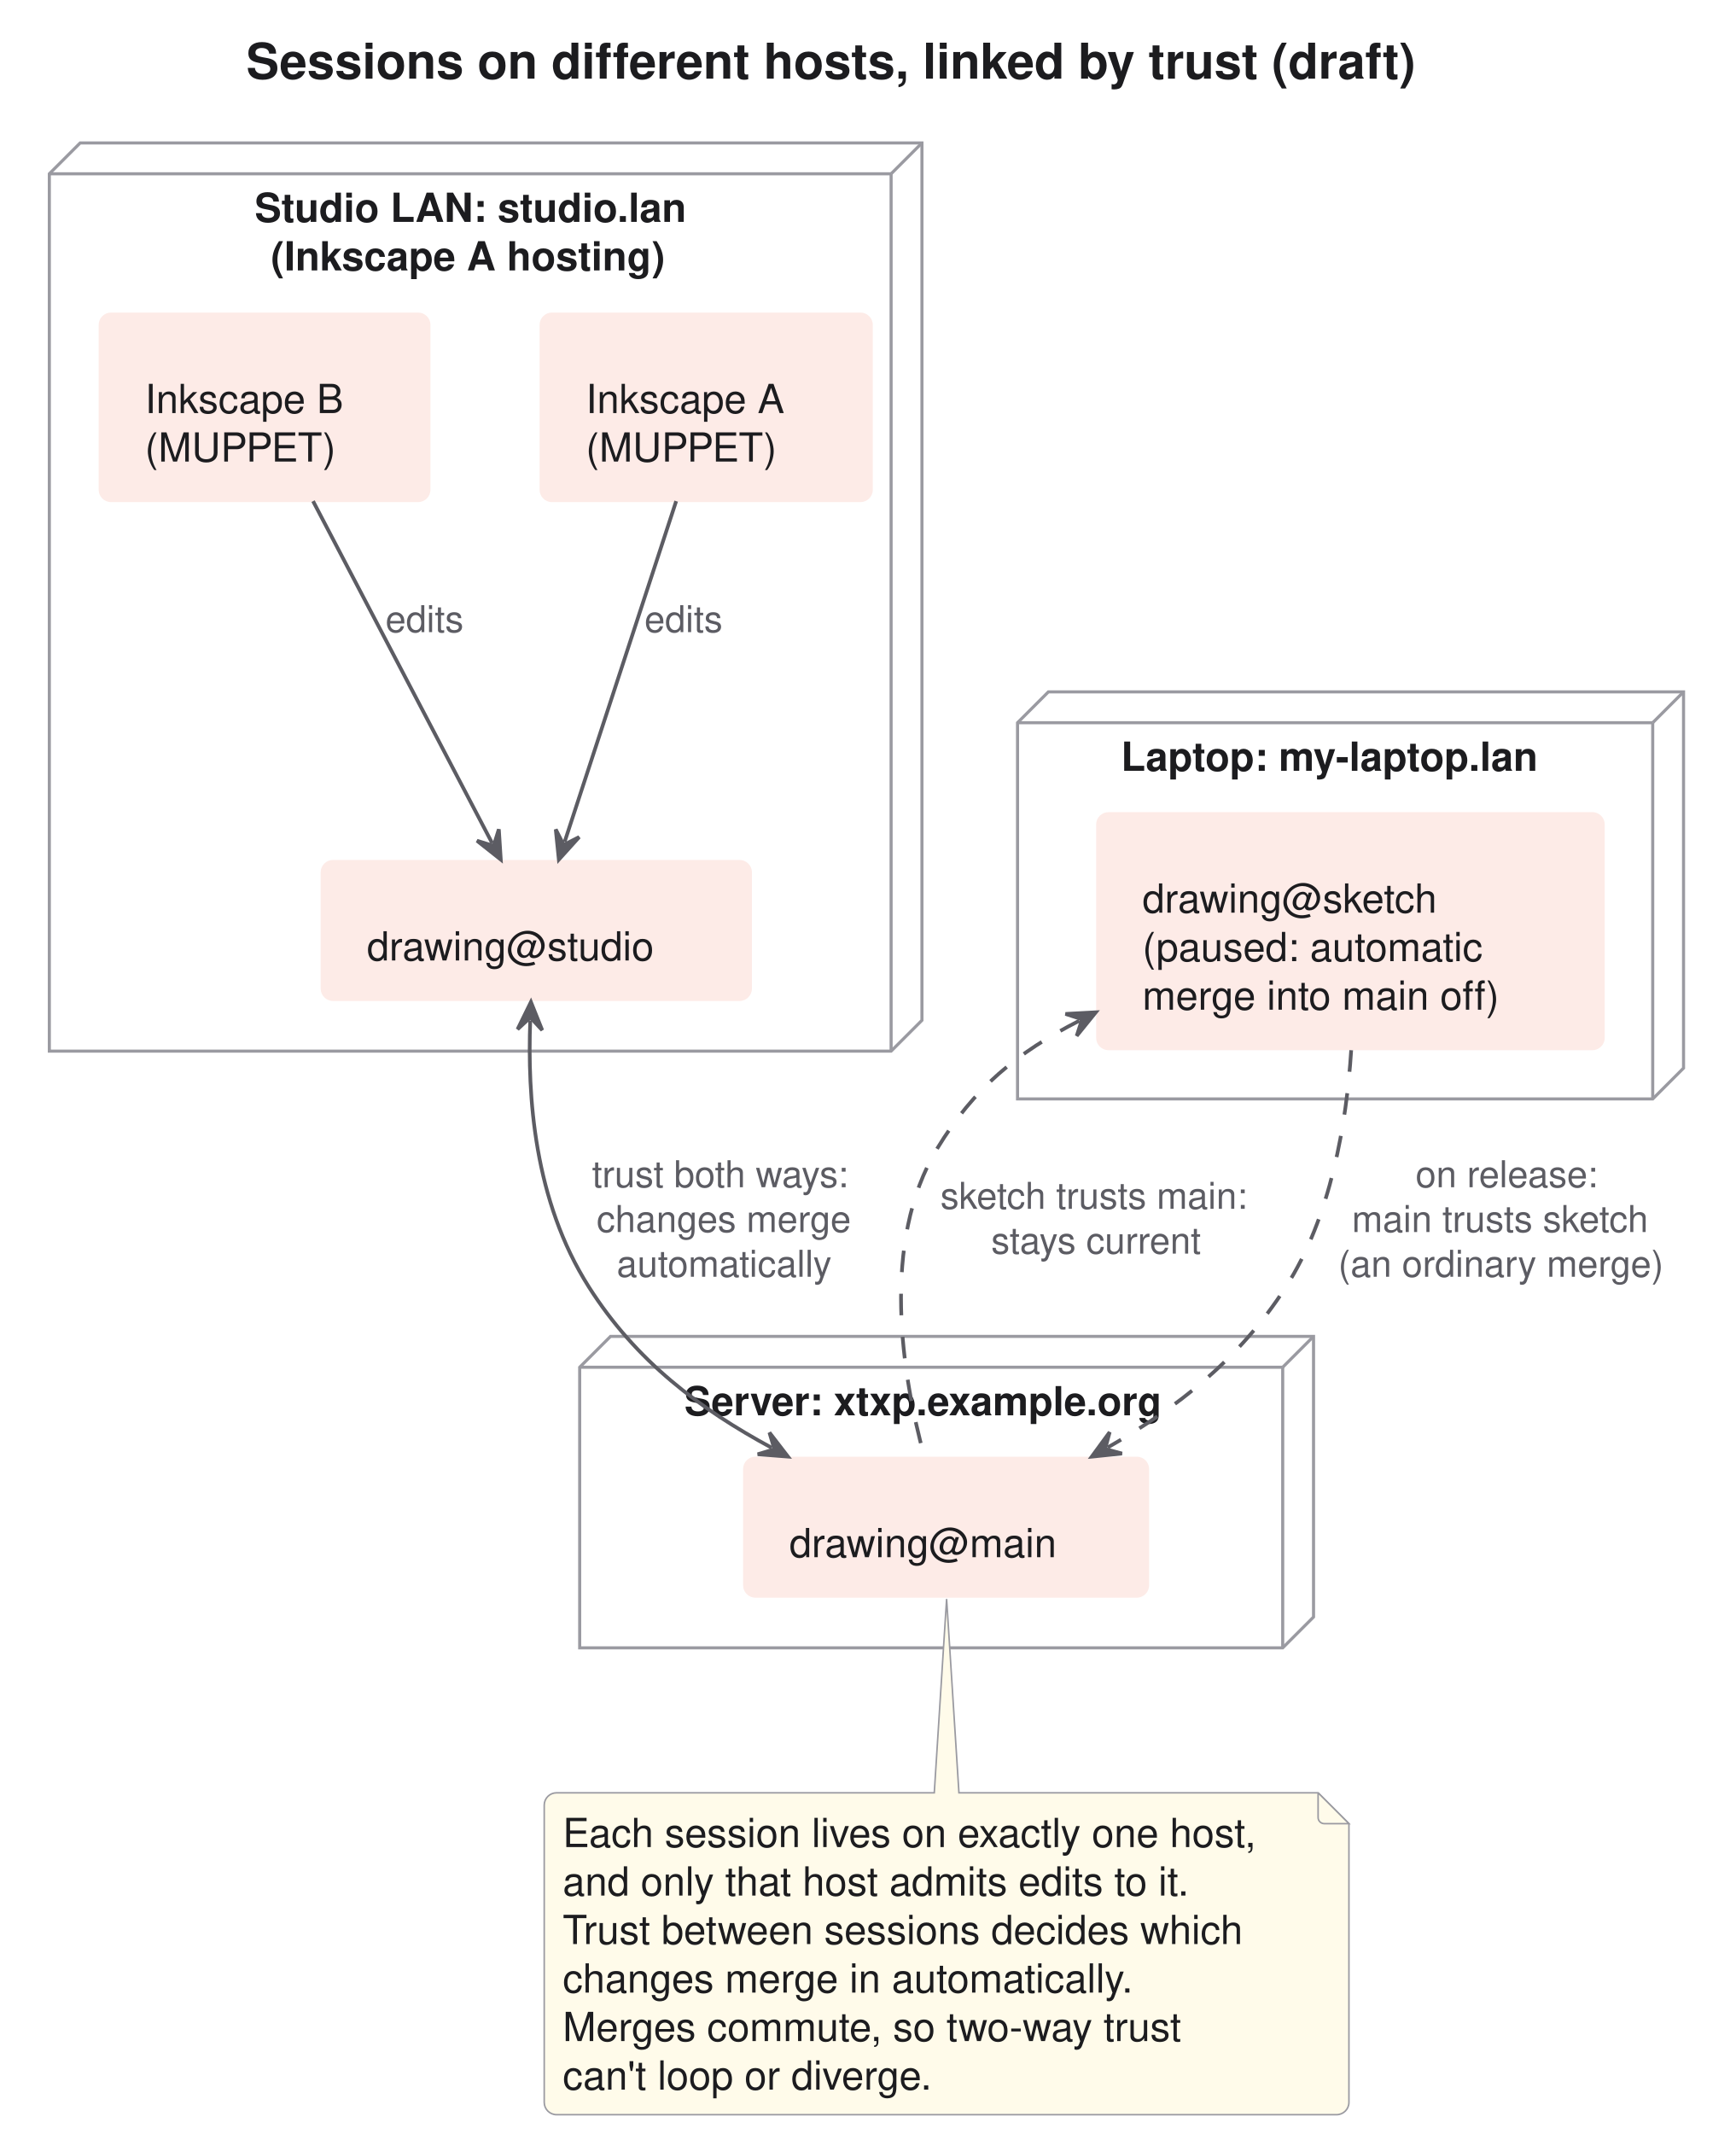
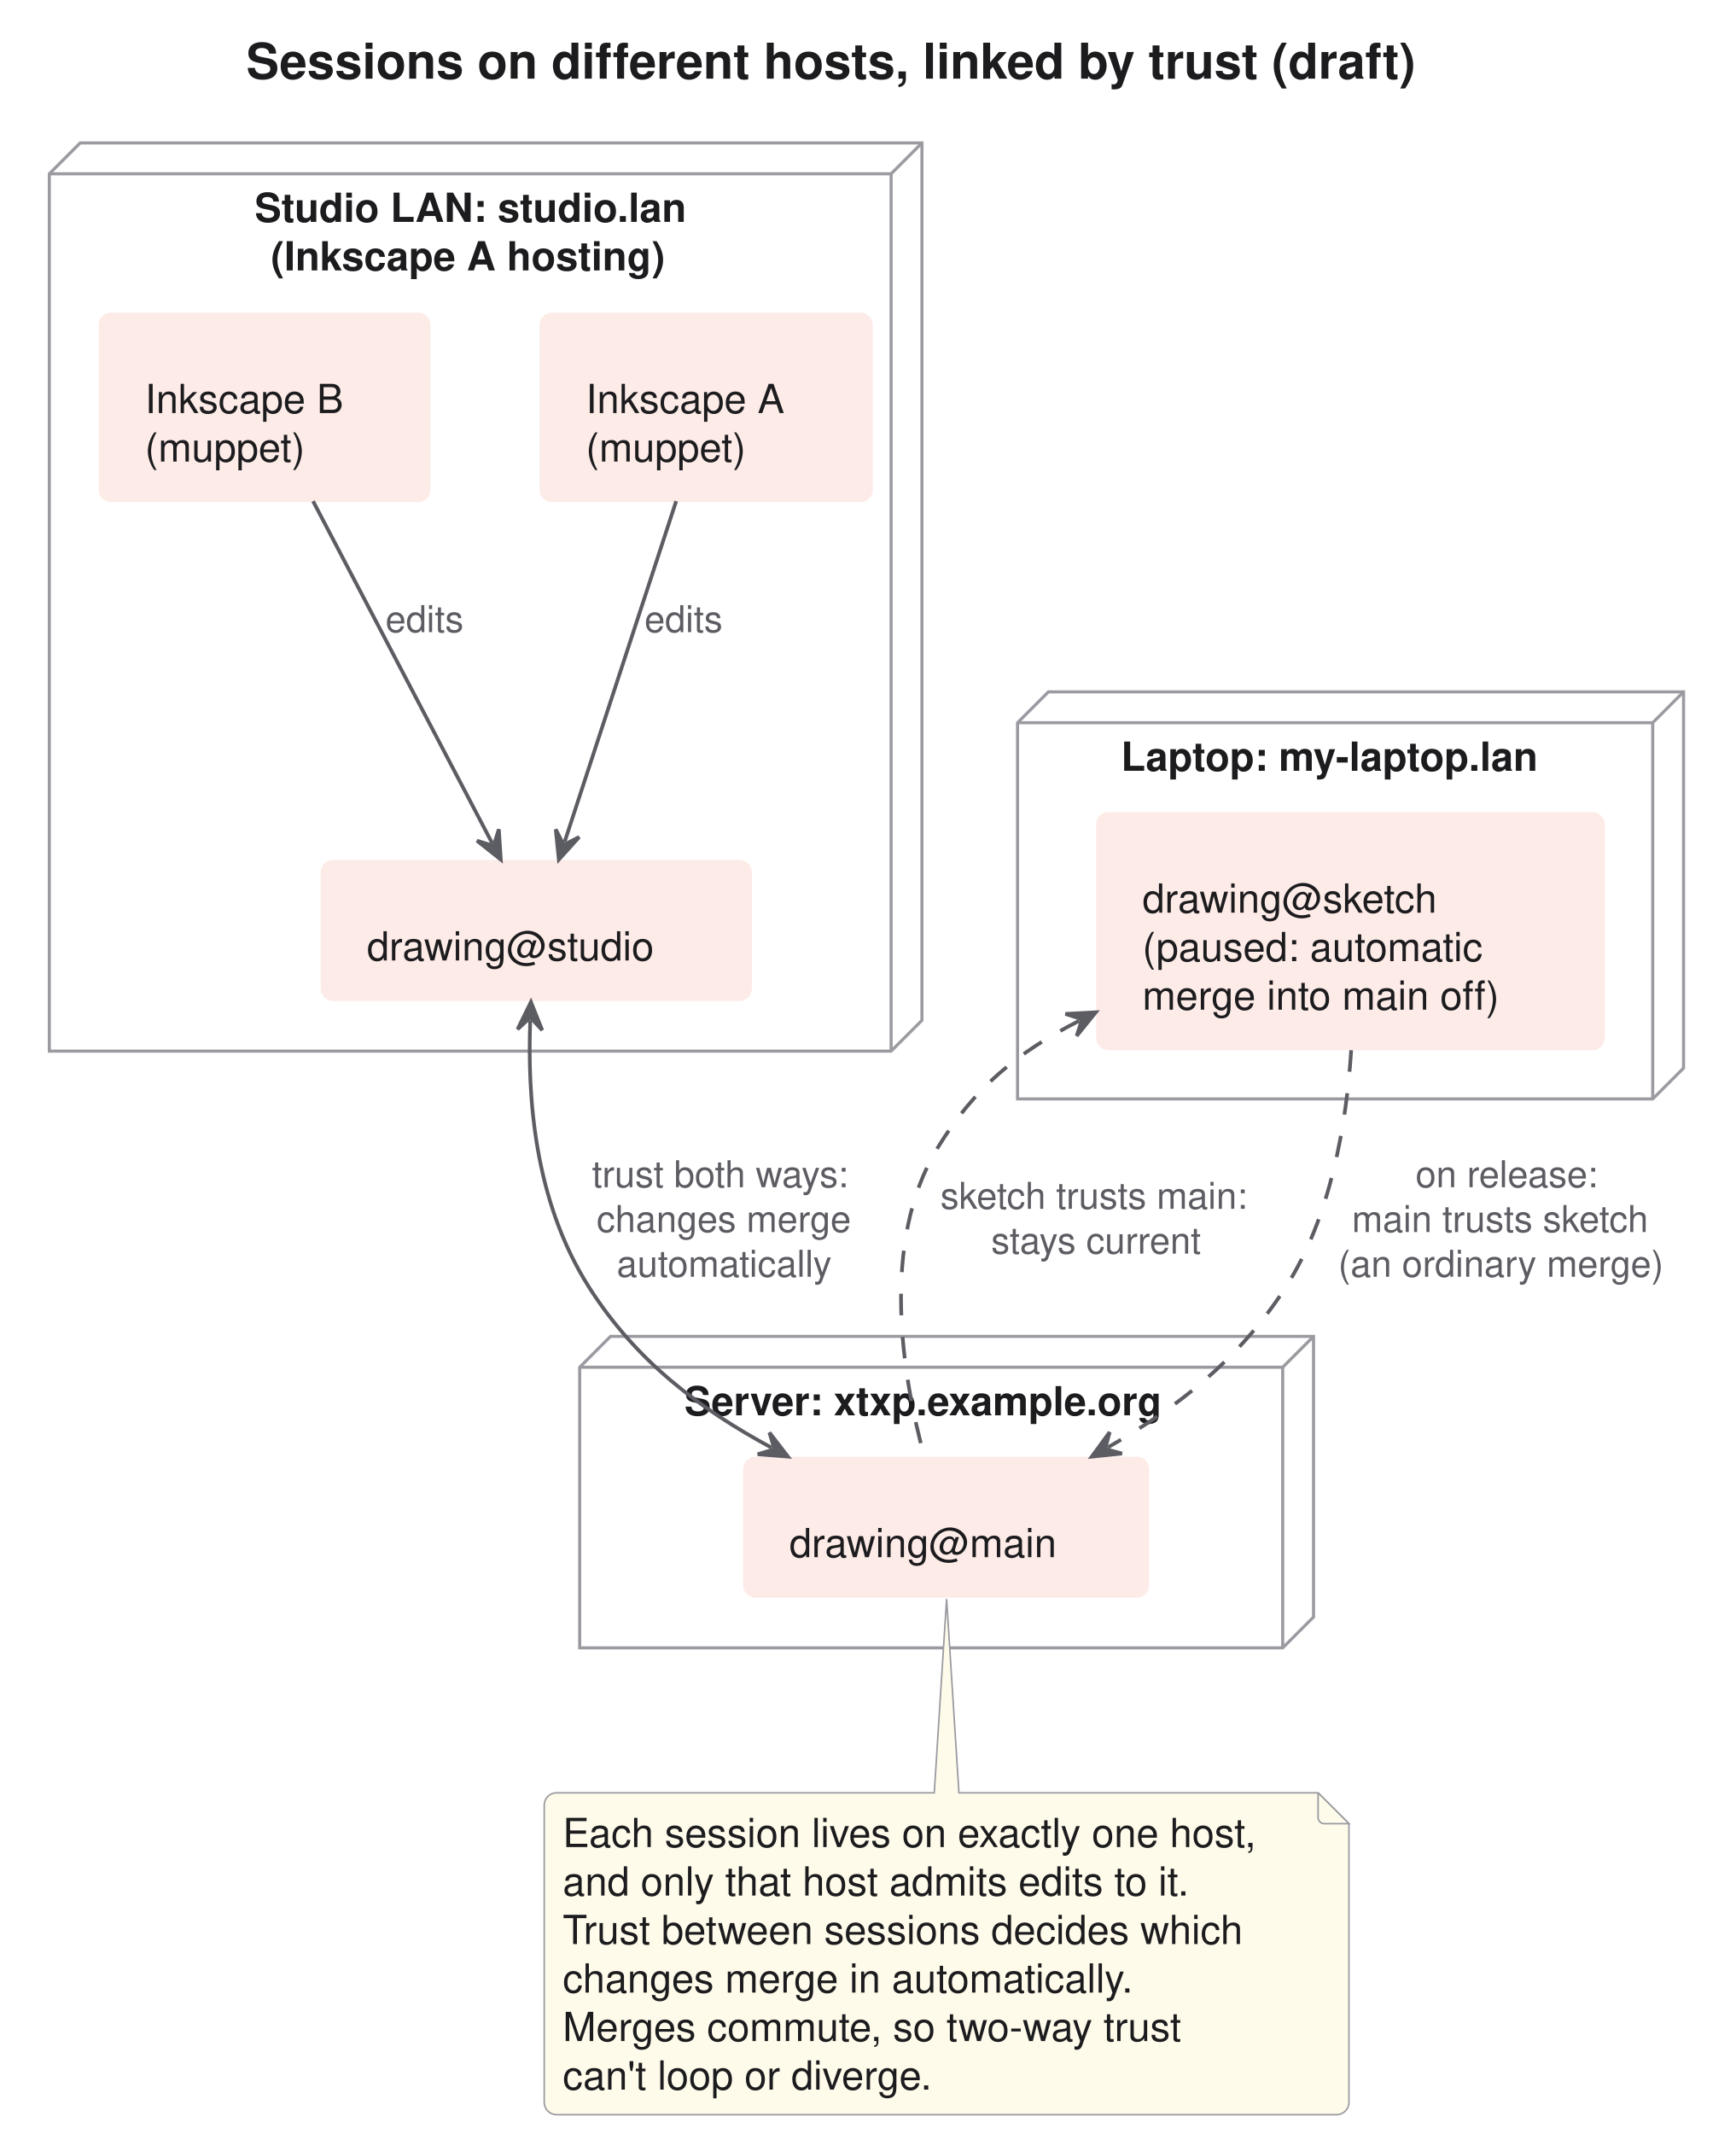
<svg xmlns="http://www.w3.org/2000/svg" contentStyleType="text/css" data-diagram-type="DESCRIPTION" height="692px" preserveAspectRatio="none" style="width:563px;height:692px;" version="1.1" viewBox="0 0 563 692" width="563px" zoomAndPan="magnify">
  <defs />
  <g>
    <g class="title" data-source-line="2">
      <text fill="#1C1C1F" font-family="Helvetica" font-size="16" font-weight="bold" lengthAdjust="spacing" textLength="389.336" x="79.832" y="25.5">Sessions on different hosts, linked by trust (draft)</text>
    </g>
    <g class="cluster" data-entity="Server. xtxp.example.org" data-source-line="4" data-uid="ent0002" id="cluster_Server. xtxp.example.org">
      <polygon fill="none" points="188,443.359,198,433.359,426,433.359,426,524.359,416,534.359,188,534.359,188,443.359" style="stroke:#9A9AA1;stroke-width:1;" />
      <line style="stroke:#9A9AA1;stroke-width:1;" x1="416" x2="426" y1="443.359" y2="433.359" />
      <line style="stroke:#9A9AA1;stroke-width:1;" x1="188" x2="416" y1="443.359" y2="443.359" />
      <line style="stroke:#9A9AA1;stroke-width:1;" x1="416" x2="416" y1="443.359" y2="534.359" />
      <text fill="#1C1C1F" font-family="Helvetica" font-size="13" font-weight="bold" lengthAdjust="spacing" textLength="162.164" x="221.918" y="458.953">Server: xtxp.example.org</text>
    </g>
    <g class="cluster" data-entity="Studio LAN. studio.lan.n.Inkscape A hosting." data-source-line="8" data-uid="ent0004" id="cluster_Studio LAN. studio.lan.n.Inkscape A hosting.">
      <polygon fill="none" points="16,56.359,26,46.359,299,46.359,299,330.859,289,340.859,16,340.859,16,56.359" style="stroke:#9A9AA1;stroke-width:1;" />
      <line style="stroke:#9A9AA1;stroke-width:1;" x1="289" x2="299" y1="56.359" y2="46.359" />
      <line style="stroke:#9A9AA1;stroke-width:1;" x1="16" x2="289" y1="56.359" y2="56.359" />
      <line style="stroke:#9A9AA1;stroke-width:1;" x1="289" x2="289" y1="56.359" y2="340.859" />
      <text fill="#1C1C1F" font-family="Helvetica" font-size="13" font-weight="bold" lengthAdjust="spacing" textLength="141.851" x="82.575" y="71.953">Studio LAN: studio.lan</text>
      <text fill="#1C1C1F" font-family="Helvetica" font-size="13" font-weight="bold" lengthAdjust="spacing" textLength="131.301" x="87.849" y="87.683">(Inkscape A hosting)</text>
    </g>
    <g class="cluster" data-entity="Laptop. my-laptop.lan" data-source-line="14" data-uid="ent0008" id="cluster_Laptop. my-laptop.lan">
      <polygon fill="none" points="330,234.359,340,224.359,546,224.359,546,346.359,536,356.359,330,356.359,330,234.359" style="stroke:#9A9AA1;stroke-width:1;" />
      <line style="stroke:#9A9AA1;stroke-width:1;" x1="536" x2="546" y1="234.359" y2="224.359" />
      <line style="stroke:#9A9AA1;stroke-width:1;" x1="330" x2="536" y1="234.359" y2="234.359" />
      <line style="stroke:#9A9AA1;stroke-width:1;" x1="536" x2="536" y1="234.359" y2="356.359" />
      <text fill="#1C1C1F" font-family="Helvetica" font-size="13" font-weight="bold" lengthAdjust="spacing" textLength="140.912" x="363.544" y="249.953">Laptop: my-laptop.lan</text>
    </g>
    <g class="entity" data-entity="main" data-source-line="5" data-uid="ent0003" id="entity_main">
      <rect fill="#FDEBE7" height="45.73" rx="4" ry="4" width="131.667" x="241" y="472.359" />
      <rect fill="#FDEBE7" height="10" width="15" x="352.666" y="477.359" />
      <rect fill="#FDEBE7" height="2" width="4" x="350.666" y="479.359" />
      <rect fill="#FDEBE7" height="2" width="4" x="350.666" y="483.359" />
      <text fill="#1C1C1F" font-family="Helvetica" font-size="13" lengthAdjust="spacing" textLength="91.666" x="256" y="504.953">drawing@main</text>
    </g>
    <g class="entity" data-entity="studio" data-source-line="9" data-uid="ent0005" id="entity_studio">
      <rect fill="#FDEBE7" height="45.73" rx="4" ry="4" width="139.855" x="104" y="278.859" />
      <rect fill="#FDEBE7" height="10" width="15" x="223.855" y="283.859" />
      <rect fill="#FDEBE7" height="2" width="4" x="221.855" y="285.859" />
      <rect fill="#FDEBE7" height="2" width="4" x="221.855" y="289.859" />
      <text fill="#1C1C1F" font-family="Helvetica" font-size="13" lengthAdjust="spacing" textLength="99.855" x="119" y="311.453">drawing@studio</text>
    </g>
    <g class="entity" data-entity="ia" data-source-line="10" data-uid="ent0006" id="entity_ia">
      <rect fill="#FDEBE7" height="61.459" rx="4" ry="4" width="108.06" x="175" y="101.359" />
      <rect fill="#FDEBE7" height="10" width="15" x="263.06" y="106.359" />
      <rect fill="#FDEBE7" height="2" width="4" x="261.06" y="108.359" />
      <rect fill="#FDEBE7" height="2" width="4" x="261.06" y="112.359" />
      <text fill="#1C1C1F" font-family="Helvetica" font-size="13" lengthAdjust="spacing" textLength="68.06" x="190" y="133.953">Inkscape A</text>
-       <text fill="#1C1C1F" font-family="Helvetica" font-size="13" lengthAdjust="spacing" textLength="63.711" x="190" y="149.683">(MUPPET)</text>
+       <text fill="#1C1C1F" font-family="Helvetica" font-size="13" lengthAdjust="spacing" textLength="56.31" x="190" y="149.683">(muppet)</text>
    </g>
    <g class="entity" data-entity="ib" data-source-line="11" data-uid="ent0007" id="entity_ib">
      <rect fill="#FDEBE7" height="61.459" rx="4" ry="4" width="107.596" x="32" y="101.359" />
      <rect fill="#FDEBE7" height="10" width="15" x="119.596" y="106.359" />
      <rect fill="#FDEBE7" height="2" width="4" x="117.596" y="108.359" />
      <rect fill="#FDEBE7" height="2" width="4" x="117.596" y="112.359" />
      <text fill="#1C1C1F" font-family="Helvetica" font-size="13" lengthAdjust="spacing" textLength="67.596" x="47" y="133.953">Inkscape B</text>
-       <text fill="#1C1C1F" font-family="Helvetica" font-size="13" lengthAdjust="spacing" textLength="63.711" x="47" y="149.683">(MUPPET)</text>
+       <text fill="#1C1C1F" font-family="Helvetica" font-size="13" lengthAdjust="spacing" textLength="56.31" x="47" y="149.683">(muppet)</text>
    </g>
    <g class="entity" data-entity="sketch" data-source-line="15" data-uid="ent0009" id="entity_sketch">
      <rect fill="#FDEBE7" height="77.189" rx="4" ry="4" width="164.935" x="355.5" y="263.359" />
      <rect fill="#FDEBE7" height="10" width="15" x="500.435" y="268.359" />
      <rect fill="#FDEBE7" height="2" width="4" x="498.435" y="270.359" />
      <rect fill="#FDEBE7" height="2" width="4" x="498.435" y="274.359" />
      <text fill="#1C1C1F" font-family="Helvetica" font-size="13" lengthAdjust="spacing" textLength="103.092" x="370.5" y="295.953">drawing@sketch</text>
      <text fill="#1C1C1F" font-family="Helvetica" font-size="13" lengthAdjust="spacing" textLength="118.041" x="370.5" y="311.683">(paused: automatic</text>
      <text fill="#1C1C1F" font-family="Helvetica" font-size="13" lengthAdjust="spacing" textLength="124.935" x="370.5" y="327.412">merge into main off)</text>
    </g>
    <g class="entity" data-entity="GMN15" data-source-line="25" data-uid="ent0016" id="entity_GMN15">
      <path d="M176.5,585.359 L176.5,681.736 A4,4 0 0 0 180.5,685.736 L433.479,685.736 A4,4 0 0 0 437.479,681.736 L437.479,591.359 L427.479,581.359 L311,581.359 L307,518.509 L303,581.359 L180.5,581.359 A4,4 0 0 0 176.5,585.359" fill="#FFFBEA" style="stroke:#9A9AA1;stroke-width:0.5;" />
      <path d="M427.479,581.359 L427.479,589.359 A2,2 0 0 0 429.479,591.359 L437.479,591.359 L427.479,581.359" fill="#FFFBEA" style="stroke:#9A9AA1;stroke-width:0.5;" />
      <text fill="#1C1C1F" font-family="Helvetica" font-size="13" lengthAdjust="spacing" textLength="239.98" x="182.5" y="598.953">Each session lives on exactly one host,</text>
      <text fill="#1C1C1F" font-family="Helvetica" font-size="13" lengthAdjust="spacing" textLength="218.461" x="182.5" y="614.683">and only that host admits edits to it.</text>
      <text fill="#1C1C1F" font-family="Helvetica" font-size="13" lengthAdjust="spacing" textLength="238.735" x="182.5" y="630.412">Trust between sessions decides which</text>
      <text fill="#1C1C1F" font-family="Helvetica" font-size="13" lengthAdjust="spacing" textLength="198.917" x="182.5" y="646.142">changes merge in automatically.</text>
      <text fill="#1C1C1F" font-family="Helvetica" font-size="13" lengthAdjust="spacing" textLength="219.032" x="182.5" y="661.871">Merges commute, so two-way trust</text>
      <text fill="#1C1C1F" font-family="Helvetica" font-size="13" lengthAdjust="spacing" textLength="131.098" x="182.5" y="677.601">can't loop or diverge.</text>
    </g>
    <g class="link" data-entity-1="ia" data-entity-2="studio" data-source-line="18" data-uid="lnk10" id="link_ia_studio">
      <path d="M219.29,162.509 C208.41,195.759 192.867,243.227 183.107,273.037" fill="none" id="ia-to-studio" style="stroke:#5C5C63;stroke-width:1.2;" />
      <polygon fill="#5C5C63" points="181.24,278.739,187.842,271.431,182.796,273.988,180.239,268.942,181.24,278.739" style="stroke:#5C5C63;stroke-width:1.2;" />
      <text fill="#5C5C63" font-family="Helvetica" font-size="12" lengthAdjust="spacing" textLength="27.51" x="209" y="204.984">edits</text>
    </g>
    <g class="link" data-entity-1="ib" data-entity-2="studio" data-source-line="19" data-uid="lnk11" id="link_ib_studio">
      <path d="M101.53,162.509 C118.95,195.759 144.017,243.614 159.627,273.424" fill="none" id="ib-to-studio" style="stroke:#5C5C63;stroke-width:1.2;" />
      <polygon fill="#5C5C63" points="162.41,278.739,161.779,268.911,160.09,274.31,154.691,272.622,162.41,278.739" style="stroke:#5C5C63;stroke-width:1.2;" />
      <text fill="#5C5C63" font-family="Helvetica" font-size="12" lengthAdjust="spacing" textLength="27.51" x="125" y="204.984">edits</text>
    </g>
    <g class="link" data-entity-1="studio" data-entity-2="main" data-source-line="20" data-uid="lnk12" id="link_studio_main">
      <path d="M171.965,330.915 C171.045,355.415 173.11,389.199 191,417.359 C206.3,441.429 226.863,456.813 250.273,469.483" fill="none" id="studio-main" style="stroke:#5C5C63;stroke-width:1.2;" />
      <polygon fill="#5C5C63" points="172.19,324.919,167.855,333.763,172.002,329.916,175.85,334.063,172.19,324.919" style="stroke:#5C5C63;stroke-width:1.2;" />
      <polygon fill="#5C5C63" points="255.55,472.339,249.539,464.538,251.153,469.959,245.731,471.573,255.55,472.339" style="stroke:#5C5C63;stroke-width:1.2;" />
      <text fill="#5C5C63" font-family="Helvetica" font-size="12" lengthAdjust="spacing" textLength="91.207" x="192" y="384.984">trust both ways:</text>
      <text fill="#5C5C63" font-family="Helvetica" font-size="12" lengthAdjust="spacing" textLength="88.225" x="193.491" y="399.504">changes merge</text>
      <text fill="#5C5C63" font-family="Helvetica" font-size="12" lengthAdjust="spacing" textLength="75.188" x="200.01" y="414.023">automatically</text>
    </g>
    <g class="link" data-entity-1="sketch" data-entity-2="main" data-source-line="21" data-uid="lnk13" id="link_sketch_main">
      <path d="M350.046,330.987 C329.766,341.337 315.84,352.879 304,372.359 C285.4,402.959 292.67,446.319 299.75,472.269" fill="none" id="sketch-backto-main" style="stroke:#5C5C63;stroke-width:1.2;stroke-dasharray:7,7;" />
      <polygon fill="#5C5C63" points="355.39,328.259,345.555,328.788,350.937,330.532,349.192,335.913,355.39,328.259" style="stroke:#5C5C63;stroke-width:1.2;" />
      <text fill="#5C5C63" font-family="Helvetica" font-size="12" lengthAdjust="spacing" textLength="107.379" x="305" y="391.984">sketch trusts main:</text>
      <text fill="#5C5C63" font-family="Helvetica" font-size="12" lengthAdjust="spacing" textLength="74.449" x="321.465" y="406.504">stays current</text>
    </g>
    <g class="link" data-entity-1="sketch" data-entity-2="main" data-source-line="22" data-uid="lnk14" id="link_sketch_main">
      <path d="M438.21,340.559 C436.7,364.269 431.63,394.569 417,417.359 C401.82,440.999 381.764,456.452 359.274,469.362" fill="none" id="sketch-to-main" style="stroke:#5C5C63;stroke-width:1.2;stroke-dasharray:7,7;" />
      <polygon fill="#5C5C63" points="354.07,472.349,363.867,471.338,358.406,469.86,359.884,464.4,354.07,472.349" style="stroke:#5C5C63;stroke-width:1.2;" />
      <text fill="#5C5C63" font-family="Helvetica" font-size="12" lengthAdjust="spacing" textLength="62.602" x="459.084" y="384.984">on release:</text>
      <text fill="#5C5C63" font-family="Helvetica" font-size="12" lengthAdjust="spacing" textLength="103.922" x="438.424" y="399.504">main trusts sketch</text>
      <text fill="#5C5C63" font-family="Helvetica" font-size="12" lengthAdjust="spacing" textLength="112.769" x="434" y="414.023">(an ordinary merge)</text>
    </g>
  </g>
</svg>
